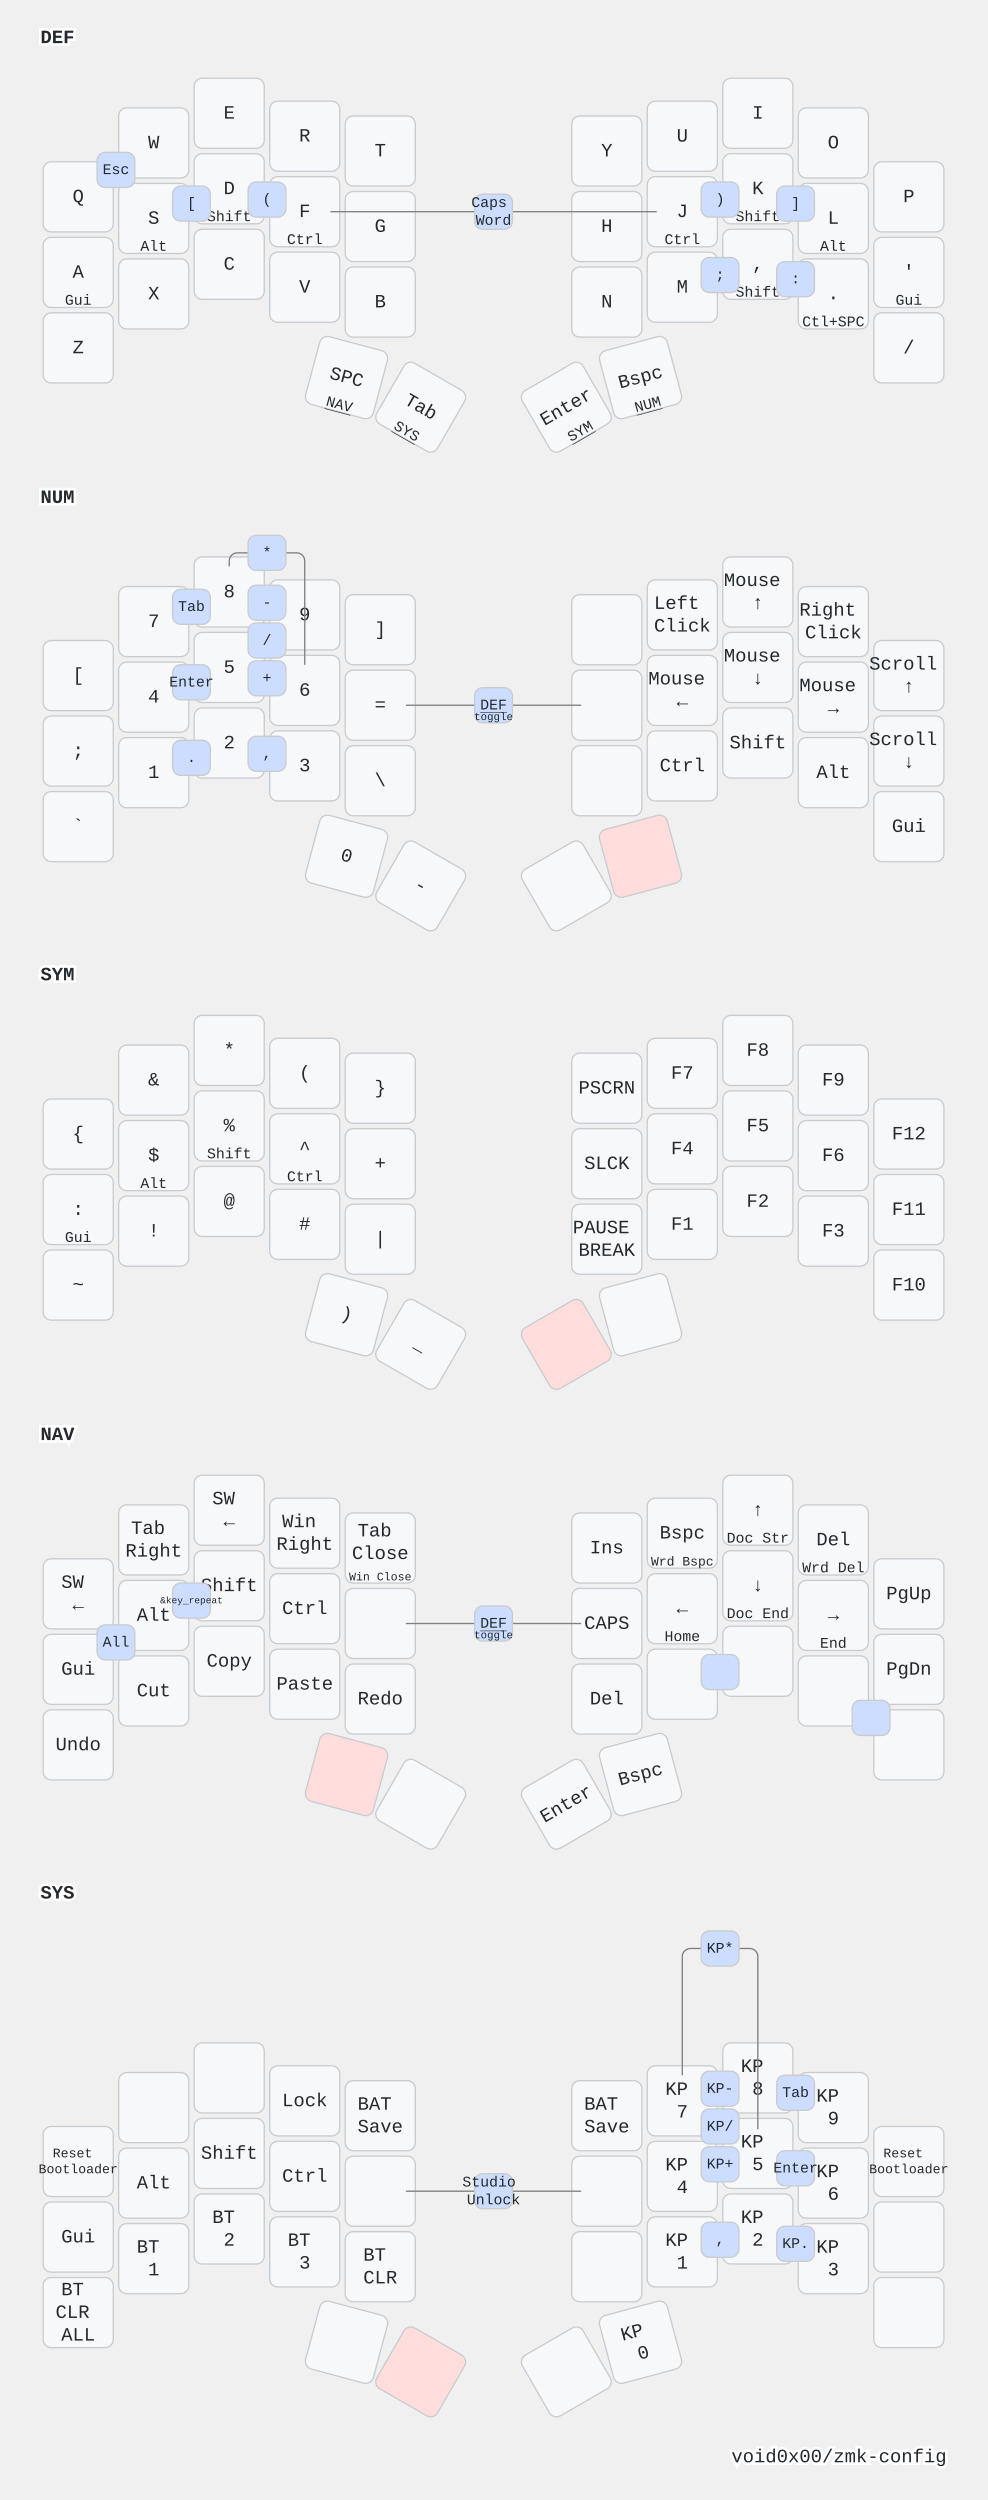
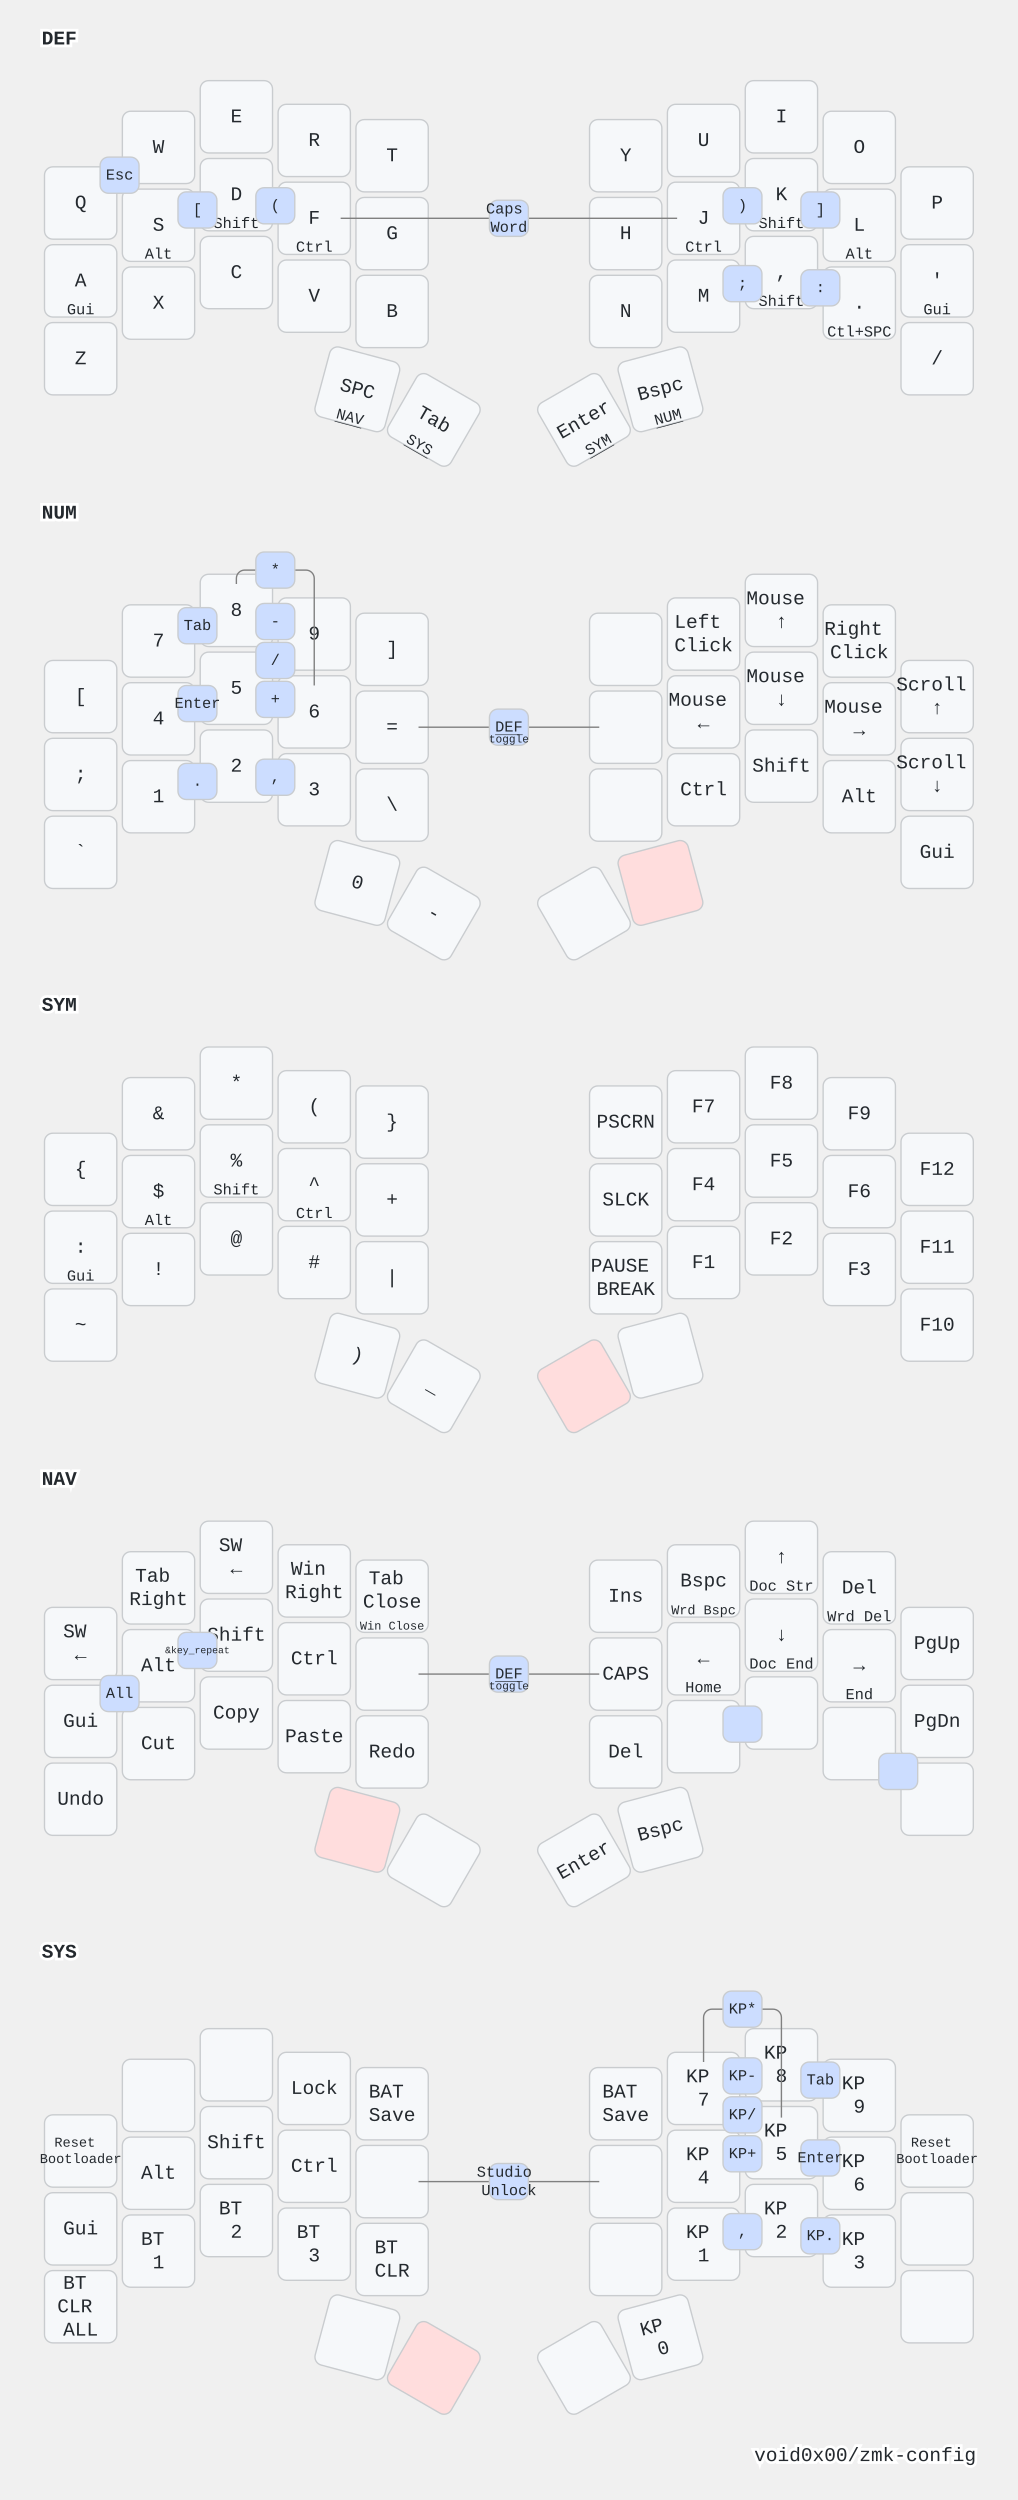
- <svg xmlns="http://www.w3.org/2000/svg" xmlns:xlink="http://www.w3.org/1999/xlink" width="732" height="1854" viewBox="0 0 732 1854" class="keymap">
+ <svg xmlns="http://www.w3.org/2000/svg" xmlns:xlink="http://www.w3.org/1999/xlink" width="732" height="1798" viewBox="0 0 732 1798" class="keymap">
  <defs>/* start glyphs */
<svg id="mdi:play-pause">
      <svg id="mdi-play-pause" viewBox="0 0 24 24">
        <path d="M3,5V19L11,12M13,19H16V5H13M18,5V19H21V5" />
      </svg>
    </svg>
    <svg id="mdi:skip-backward">
      <svg id="mdi-skip-backward" viewBox="0 0 24 24">
        <path d="M20,5V19L13,12M6,5V19H4V5M13,5V19L6,12" />
      </svg>
    </svg>
    <svg id="mdi:skip-forward">
      <svg id="mdi-skip-forward" viewBox="0 0 24 24">
        <path d="M4,5V19L11,12M18,5V19H20V5M11,5V19L18,12" />
      </svg>
    </svg>
    <svg id="mdi:volume-high">
      <svg id="mdi-volume-high" viewBox="0 0 24 24">
        <path d="M14,3.23V5.29C16.89,6.15 19,8.83 19,12C19,15.17 16.89,17.84 14,18.7V20.77C18,19.86 21,16.28 21,12C21,7.72 18,4.14 14,3.23M16.5,12C16.5,10.23 15.5,8.71 14,7.97V16C15.5,15.29 16.5,13.76 16.5,12M3,9V15H7L12,20V4L7,9H3Z" />
      </svg>
    </svg>
    <svg id="mdi:volume-medium">
      <svg id="mdi-volume-medium" viewBox="0 0 24 24">
        <path d="M5,9V15H9L14,20V4L9,9M18.5,12C18.5,10.23 17.5,8.71 16,7.97V16C17.5,15.29 18.5,13.76 18.5,12Z" />
      </svg>
    </svg>
    <svg id="mdi:volume-off">
      <svg id="mdi-volume-off" viewBox="0 0 24 24">
        <path d="M12,4L9.91,6.09L12,8.18M4.27,3L3,4.27L7.73,9H3V15H7L12,20V13.27L16.25,17.53C15.58,18.04 14.83,18.46 14,18.7V20.77C15.38,20.45 16.63,19.82 17.68,18.96L19.73,21L21,19.73L12,10.73M19,12C19,12.94 18.8,13.82 18.46,14.64L19.97,16.15C20.62,14.91 21,13.5 21,12C21,7.72 18,4.14 14,3.23V5.29C16.89,6.15 19,8.83 19,12M16.5,12C16.5,10.23 15.5,8.71 14,7.97V10.18L16.45,12.63C16.5,12.43 16.5,12.21 16.5,12Z" />
      </svg>
    </svg>
  </defs>/* end glyphs */
<style>/* inherit to force styles through use tags */
svg path {
    fill: inherit;
}

/* font and background color specifications */
svg.keymap {
    font-family: SFMono-Regular,Consolas,Liberation Mono,Menlo,monospace;
    font-size: 14px;
    font-kerning: normal;
    text-rendering: optimizeLegibility;
    fill: #24292e;
}

/* default key styling */
rect.key {
    fill: #f6f8fa;
}

rect.key, rect.combo {
    stroke: #c9cccf;
    stroke-width: 1;
}

/* default key side styling, only used is draw_key_sides is set */
rect.side {
    filter: brightness(90%);
}

/* color accent for combo boxes */
rect.combo, rect.combo-separate {
    fill: #cdf;
}

/* color accent for held keys */
rect.held, rect.combo.held {
    fill: #fdd;
}

/* color accent for ghost (optional) keys */
rect.ghost, rect.combo.ghost {
    stroke-dasharray: 4, 4;
    stroke-width: 2;
}

text {
    text-anchor: middle;
    dominant-baseline: middle;
}

/* styling for layer labels */
text.label {
    font-weight: bold;
    text-anchor: start;
    stroke: white;
    stroke-width: 4;
    paint-order: stroke;
}

/* styling for optional footer */
text.footer {
    text-anchor: end;
    dominant-baseline: auto;
    stroke: white;
    stroke-width: 4;
    paint-order: stroke;
}

/* styling for combo tap, and key non-tap label text */
text.combo, text.hold, text.shifted, text.left, text.right, text.tl, text.tr, text.bl, text.br {
    font-size: 11px;
}

text.hold, text.bl, text.br {
    text-anchor: middle;
    dominant-baseline: auto;
}

text.shifted, text.tl, text.tr {
    text-anchor: middle;
    dominant-baseline: hanging;
}

text.left, text.tl, text.bl {
    text-anchor: start;
}

text.right, text.tr, text.br {
    text-anchor: end;
}

text.layer-activator {
    text-decoration: underline;
}

/* styling for hold/shifted label text in combo box */
text.combo.hold, text.combo.shifted, text.combo.left, text.combo.right {
    font-size: 8px;
}

/* lighter symbol for transparent keys */
text.trans {
    fill: #7b7e81;
}

/* styling for combo dendrons */
path.combo {
    stroke-width: 1;
    stroke: gray;
    fill: none;
}

/* Start Tabler Icons Cleanup */
/* cannot use height/width with glyphs */
.icon-tabler &gt; path {
    fill: inherit;
    stroke: inherit;
    stroke-width: 2;
}
/* hide tabler's default box */
.icon-tabler &gt; path[stroke="none"][fill="none"] {
    visibility: hidden;
}
/* End Tabler Icons Cleanup */

@media (prefers-color-scheme: dark) {
svg.keymap { fill: #d1d6db; }
rect.key { fill: #3f4750; }
rect.key, rect.combo { stroke: #60666c; }
rect.combo, rect.combo-separate { fill: #1f3d7a; }
rect.held, rect.combo.held { fill: #854747; }
text.label, text.footer { stroke: black; }
text.trans { fill: #7e8184; }
path.combo { stroke: #7f7f7f; }

}</style>
  <g transform="translate(30, 0)" class="layer-DEF">
    <text x="0" y="28" class="label" id="DEF">DEF</text>
    <g transform="translate(0, 56)">
      <g transform="translate(28, 90)" class="key keypos-0">
        <rect rx="6" ry="6" x="-26" y="-26" width="52" height="52" class="key" />
        <text x="0" y="0" class="key tap">Q</text>
      </g>
      <g transform="translate(84, 50)" class="key keypos-1">
        <rect rx="6" ry="6" x="-26" y="-26" width="52" height="52" class="key" />
        <text x="0" y="0" class="key tap">W</text>
      </g>
      <g transform="translate(140, 28)" class="key keypos-2">
        <rect rx="6" ry="6" x="-26" y="-26" width="52" height="52" class="key" />
        <text x="0" y="0" class="key tap">E</text>
      </g>
      <g transform="translate(196, 45)" class="key keypos-3">
        <rect rx="6" ry="6" x="-26" y="-26" width="52" height="52" class="key" />
        <text x="0" y="0" class="key tap">R</text>
      </g>
      <g transform="translate(252, 56)" class="key keypos-4">
        <rect rx="6" ry="6" x="-26" y="-26" width="52" height="52" class="key" />
        <text x="0" y="0" class="key tap">T</text>
      </g>
      <g transform="translate(420, 56)" class="key keypos-5">
        <rect rx="6" ry="6" x="-26" y="-26" width="52" height="52" class="key" />
        <text x="0" y="0" class="key tap">Y</text>
      </g>
      <g transform="translate(476, 45)" class="key keypos-6">
        <rect rx="6" ry="6" x="-26" y="-26" width="52" height="52" class="key" />
        <text x="0" y="0" class="key tap">U</text>
      </g>
      <g transform="translate(532, 28)" class="key keypos-7">
        <rect rx="6" ry="6" x="-26" y="-26" width="52" height="52" class="key" />
        <text x="0" y="0" class="key tap">I</text>
      </g>
      <g transform="translate(588, 50)" class="key keypos-8">
        <rect rx="6" ry="6" x="-26" y="-26" width="52" height="52" class="key" />
        <text x="0" y="0" class="key tap">O</text>
      </g>
      <g transform="translate(644, 90)" class="key keypos-9">
        <rect rx="6" ry="6" x="-26" y="-26" width="52" height="52" class="key" />
        <text x="0" y="0" class="key tap">P</text>
      </g>
      <g transform="translate(28, 146)" class="key keypos-10">
        <rect rx="6" ry="6" x="-26" y="-26" width="52" height="52" class="key" />
        <text x="0" y="0" class="key tap">A</text>
        <text x="0" y="24" class="key hold">Gui</text>
      </g>
      <g transform="translate(84, 106)" class="key keypos-11">
        <rect rx="6" ry="6" x="-26" y="-26" width="52" height="52" class="key" />
        <text x="0" y="0" class="key tap">S</text>
        <text x="0" y="24" class="key hold">Alt</text>
      </g>
      <g transform="translate(140, 84)" class="key keypos-12">
        <rect rx="6" ry="6" x="-26" y="-26" width="52" height="52" class="key" />
        <text x="0" y="0" class="key tap">D</text>
        <text x="0" y="24" class="key hold">Shift</text>
      </g>
      <g transform="translate(196, 101)" class="key keypos-13">
        <rect rx="6" ry="6" x="-26" y="-26" width="52" height="52" class="key" />
        <text x="0" y="0" class="key tap">F</text>
        <text x="0" y="24" class="key hold">Ctrl</text>
      </g>
      <g transform="translate(252, 112)" class="key keypos-14">
        <rect rx="6" ry="6" x="-26" y="-26" width="52" height="52" class="key" />
        <text x="0" y="0" class="key tap">G</text>
      </g>
      <g transform="translate(420, 112)" class="key keypos-15">
        <rect rx="6" ry="6" x="-26" y="-26" width="52" height="52" class="key" />
        <text x="0" y="0" class="key tap">H</text>
      </g>
      <g transform="translate(476, 101)" class="key keypos-16">
        <rect rx="6" ry="6" x="-26" y="-26" width="52" height="52" class="key" />
        <text x="0" y="0" class="key tap">J</text>
        <text x="0" y="24" class="key hold">Ctrl</text>
      </g>
      <g transform="translate(532, 84)" class="key keypos-17">
        <rect rx="6" ry="6" x="-26" y="-26" width="52" height="52" class="key" />
        <text x="0" y="0" class="key tap">K</text>
        <text x="0" y="24" class="key hold">Shift</text>
      </g>
      <g transform="translate(588, 106)" class="key keypos-18">
        <rect rx="6" ry="6" x="-26" y="-26" width="52" height="52" class="key" />
        <text x="0" y="0" class="key tap">L</text>
        <text x="0" y="24" class="key hold">Alt</text>
      </g>
      <g transform="translate(644, 146)" class="key keypos-19">
        <rect rx="6" ry="6" x="-26" y="-26" width="52" height="52" class="key" />
        <text x="0" y="0" class="key tap">'</text>
        <text x="0" y="24" class="key hold">Gui</text>
      </g>
      <g transform="translate(28, 202)" class="key keypos-20">
        <rect rx="6" ry="6" x="-26" y="-26" width="52" height="52" class="key" />
        <text x="0" y="0" class="key tap">Z</text>
      </g>
      <g transform="translate(84, 162)" class="key keypos-21">
        <rect rx="6" ry="6" x="-26" y="-26" width="52" height="52" class="key" />
        <text x="0" y="0" class="key tap">X</text>
      </g>
      <g transform="translate(140, 140)" class="key keypos-22">
        <rect rx="6" ry="6" x="-26" y="-26" width="52" height="52" class="key" />
        <text x="0" y="0" class="key tap">C</text>
      </g>
      <g transform="translate(196, 157)" class="key keypos-23">
        <rect rx="6" ry="6" x="-26" y="-26" width="52" height="52" class="key" />
        <text x="0" y="0" class="key tap">V</text>
      </g>
      <g transform="translate(252, 168)" class="key keypos-24">
        <rect rx="6" ry="6" x="-26" y="-26" width="52" height="52" class="key" />
        <text x="0" y="0" class="key tap">B</text>
      </g>
      <g transform="translate(420, 168)" class="key keypos-25">
        <rect rx="6" ry="6" x="-26" y="-26" width="52" height="52" class="key" />
        <text x="0" y="0" class="key tap">N</text>
      </g>
      <g transform="translate(476, 157)" class="key keypos-26">
        <rect rx="6" ry="6" x="-26" y="-26" width="52" height="52" class="key" />
        <text x="0" y="0" class="key tap">M</text>
      </g>
      <g transform="translate(532, 140)" class="key keypos-27">
        <rect rx="6" ry="6" x="-26" y="-26" width="52" height="52" class="key" />
        <text x="0" y="0" class="key tap">,</text>
        <text x="0" y="24" class="key hold">Shift</text>
      </g>
      <g transform="translate(588, 162)" class="key keypos-28">
        <rect rx="6" ry="6" x="-26" y="-26" width="52" height="52" class="key" />
        <text x="0" y="0" class="key tap">.</text>
        <text x="0" y="24" class="key hold">Ctl+SPC</text>
      </g>
      <g transform="translate(644, 202)" class="key keypos-29">
        <rect rx="6" ry="6" x="-26" y="-26" width="52" height="52" class="key" />
        <text x="0" y="0" class="key tap">/</text>
      </g>
      <g transform="translate(227, 224) rotate(15.0)" class="key keypos-30">
        <rect rx="6" ry="6" x="-26" y="-26" width="52" height="52" class="key" />
        <text x="0" y="0" class="key tap">SPC</text>
        <a href="#NAV">
          <text x="0" y="24" class="key hold layer-activator">NAV</text>
        </a>
      </g>
      <g transform="translate(282, 246) rotate(30.0)" class="key keypos-31">
        <rect rx="6" ry="6" x="-26" y="-26" width="52" height="52" class="key" />
        <text x="0" y="0" class="key tap">Tab</text>
        <a href="#SYS">
          <text x="0" y="24" class="key hold layer-activator">SYS</text>
        </a>
      </g>
      <g transform="translate(390, 246) rotate(-30.0)" class="key keypos-32">
        <rect rx="6" ry="6" x="-26" y="-26" width="52" height="52" class="key" />
        <text x="0" y="0" class="key tap">Enter</text>
        <a href="#SYM">
          <text x="0" y="24" class="key hold layer-activator">SYM</text>
        </a>
      </g>
      <g transform="translate(445, 224) rotate(-15.0)" class="key keypos-33">
        <rect rx="6" ry="6" x="-26" y="-26" width="52" height="52" class="key" />
        <text x="0" y="0" class="key tap">Bspc</text>
        <a href="#NUM">
          <text x="0" y="24" class="key hold layer-activator">NUM</text>
        </a>
      </g>
      <g class="combo combopos-0">
        <rect rx="6" ry="6" x="42" y="57" width="28" height="26" class="combo" />
        <text x="56" y="70" class="combo tap">Esc</text>
      </g>
      <g class="combo combopos-1">
        <rect rx="6" ry="6" x="154" y="79" width="28" height="26" class="combo" />
        <text x="168" y="92" class="combo tap">(</text>
      </g>
      <g class="combo combopos-2">
        <rect rx="6" ry="6" x="490" y="79" width="28" height="26" class="combo" />
        <text x="504" y="92" class="combo tap">)</text>
      </g>
      <g class="combo combopos-3">
        <rect rx="6" ry="6" x="98" y="82" width="28" height="26" class="combo" />
        <text x="112" y="95" class="combo tap">[</text>
      </g>
      <g class="combo combopos-4">
        <rect rx="6" ry="6" x="546" y="82" width="28" height="26" class="combo" />
        <text x="560" y="95" class="combo tap">]</text>
      </g>
      <g class="combo combopos-5">
        <rect rx="6" ry="6" x="490" y="135" width="28" height="26" class="combo" />
        <text x="504" y="148" class="combo tap">;</text>
      </g>
      <g class="combo combopos-6">
        <rect rx="6" ry="6" x="546" y="138" width="28" height="26" class="combo" />
        <text x="560" y="151" class="combo tap">:</text>
      </g>
      <g class="combo combopos-7">
        <path d="M336,101 l-121,0" class="combo" />
        <path d="M336,101 l121,0" class="combo" />
        <rect rx="6" ry="6" x="322" y="88" width="28" height="26" class="combo" />
        <text x="336" y="101" class="combo tap">
          <tspan x="336" dy="-0.6em">Caps</tspan>
          <tspan x="336" dy="1.2em">Word</tspan>
        </text>
      </g>
    </g>
  </g>
  <g transform="translate(30, 341)" class="layer-NUM">
    <text x="0" y="28" class="label" id="NUM">NUM</text>
    <g transform="translate(0, 70)">
      <g transform="translate(28, 90)" class="key keypos-0">
        <rect rx="6" ry="6" x="-26" y="-26" width="52" height="52" class="key" />
        <text x="0" y="0" class="key tap">[</text>
      </g>
      <g transform="translate(84, 50)" class="key keypos-1">
        <rect rx="6" ry="6" x="-26" y="-26" width="52" height="52" class="key" />
        <text x="0" y="0" class="key tap">7</text>
      </g>
      <g transform="translate(140, 28)" class="key keypos-2">
        <rect rx="6" ry="6" x="-26" y="-26" width="52" height="52" class="key" />
        <text x="0" y="0" class="key tap">8</text>
      </g>
      <g transform="translate(196, 45)" class="key keypos-3">
        <rect rx="6" ry="6" x="-26" y="-26" width="52" height="52" class="key" />
        <text x="0" y="0" class="key tap">9</text>
      </g>
      <g transform="translate(252, 56)" class="key keypos-4">
        <rect rx="6" ry="6" x="-26" y="-26" width="52" height="52" class="key" />
        <text x="0" y="0" class="key tap">]</text>
      </g>
      <g transform="translate(420, 56)" class="key keypos-5">
        <rect rx="6" ry="6" x="-26" y="-26" width="52" height="52" class="key" />
      </g>
      <g transform="translate(476, 45)" class="key keypos-6">
        <rect rx="6" ry="6" x="-26" y="-26" width="52" height="52" class="key" />
        <text x="0" y="0" class="key tap">
          <tspan x="0" dy="-0.6em">Left</tspan>
          <tspan x="0" dy="1.2em">Click</tspan>
        </text>
      </g>
      <g transform="translate(532, 28)" class="key keypos-7">
        <rect rx="6" ry="6" x="-26" y="-26" width="52" height="52" class="key" />
        <text x="0" y="0" class="key tap">
          <tspan x="0" dy="-0.6em">Mouse</tspan>
          <tspan x="0" dy="1.2em">↑</tspan>
        </text>
      </g>
      <g transform="translate(588, 50)" class="key keypos-8">
        <rect rx="6" ry="6" x="-26" y="-26" width="52" height="52" class="key" />
        <text x="0" y="0" class="key tap">
          <tspan x="0" dy="-0.6em">Right</tspan>
          <tspan x="0" dy="1.2em">Click</tspan>
        </text>
      </g>
      <g transform="translate(644, 90)" class="key keypos-9">
        <rect rx="6" ry="6" x="-26" y="-26" width="52" height="52" class="key" />
        <text x="0" y="0" class="key tap">
          <tspan x="0" dy="-0.6em">Scroll</tspan>
          <tspan x="0" dy="1.2em">↑</tspan>
        </text>
      </g>
      <g transform="translate(28, 146)" class="key keypos-10">
        <rect rx="6" ry="6" x="-26" y="-26" width="52" height="52" class="key" />
        <text x="0" y="0" class="key tap">;</text>
      </g>
      <g transform="translate(84, 106)" class="key keypos-11">
        <rect rx="6" ry="6" x="-26" y="-26" width="52" height="52" class="key" />
        <text x="0" y="0" class="key tap">4</text>
      </g>
      <g transform="translate(140, 84)" class="key keypos-12">
        <rect rx="6" ry="6" x="-26" y="-26" width="52" height="52" class="key" />
        <text x="0" y="0" class="key tap">5</text>
      </g>
      <g transform="translate(196, 101)" class="key keypos-13">
        <rect rx="6" ry="6" x="-26" y="-26" width="52" height="52" class="key" />
        <text x="0" y="0" class="key tap">6</text>
      </g>
      <g transform="translate(252, 112)" class="key keypos-14">
        <rect rx="6" ry="6" x="-26" y="-26" width="52" height="52" class="key" />
        <text x="0" y="0" class="key tap">=</text>
      </g>
      <g transform="translate(420, 112)" class="key keypos-15">
        <rect rx="6" ry="6" x="-26" y="-26" width="52" height="52" class="key" />
      </g>
      <g transform="translate(476, 101)" class="key keypos-16">
        <rect rx="6" ry="6" x="-26" y="-26" width="52" height="52" class="key" />
        <text x="0" y="0" class="key tap">
          <tspan x="0" dy="-0.6em">Mouse</tspan>
          <tspan x="0" dy="1.2em">←</tspan>
        </text>
      </g>
      <g transform="translate(532, 84)" class="key keypos-17">
        <rect rx="6" ry="6" x="-26" y="-26" width="52" height="52" class="key" />
        <text x="0" y="0" class="key tap">
          <tspan x="0" dy="-0.6em">Mouse</tspan>
          <tspan x="0" dy="1.2em">↓</tspan>
        </text>
      </g>
      <g transform="translate(588, 106)" class="key keypos-18">
        <rect rx="6" ry="6" x="-26" y="-26" width="52" height="52" class="key" />
        <text x="0" y="0" class="key tap">
          <tspan x="0" dy="-0.6em">Mouse</tspan>
          <tspan x="0" dy="1.2em">→</tspan>
        </text>
      </g>
      <g transform="translate(644, 146)" class="key keypos-19">
        <rect rx="6" ry="6" x="-26" y="-26" width="52" height="52" class="key" />
        <text x="0" y="0" class="key tap">
          <tspan x="0" dy="-0.6em">Scroll</tspan>
          <tspan x="0" dy="1.2em">↓</tspan>
        </text>
      </g>
      <g transform="translate(28, 202)" class="key keypos-20">
        <rect rx="6" ry="6" x="-26" y="-26" width="52" height="52" class="key" />
        <text x="0" y="0" class="key tap">`</text>
      </g>
      <g transform="translate(84, 162)" class="key keypos-21">
        <rect rx="6" ry="6" x="-26" y="-26" width="52" height="52" class="key" />
        <text x="0" y="0" class="key tap">1</text>
      </g>
      <g transform="translate(140, 140)" class="key keypos-22">
        <rect rx="6" ry="6" x="-26" y="-26" width="52" height="52" class="key" />
        <text x="0" y="0" class="key tap">2</text>
      </g>
      <g transform="translate(196, 157)" class="key keypos-23">
        <rect rx="6" ry="6" x="-26" y="-26" width="52" height="52" class="key" />
        <text x="0" y="0" class="key tap">3</text>
      </g>
      <g transform="translate(252, 168)" class="key keypos-24">
        <rect rx="6" ry="6" x="-26" y="-26" width="52" height="52" class="key" />
        <text x="0" y="0" class="key tap">\</text>
      </g>
      <g transform="translate(420, 168)" class="key keypos-25">
        <rect rx="6" ry="6" x="-26" y="-26" width="52" height="52" class="key" />
      </g>
      <g transform="translate(476, 157)" class="key keypos-26">
        <rect rx="6" ry="6" x="-26" y="-26" width="52" height="52" class="key" />
        <text x="0" y="0" class="key tap">Ctrl</text>
      </g>
      <g transform="translate(532, 140)" class="key keypos-27">
        <rect rx="6" ry="6" x="-26" y="-26" width="52" height="52" class="key" />
        <text x="0" y="0" class="key tap">Shift</text>
      </g>
      <g transform="translate(588, 162)" class="key keypos-28">
        <rect rx="6" ry="6" x="-26" y="-26" width="52" height="52" class="key" />
        <text x="0" y="0" class="key tap">Alt</text>
      </g>
      <g transform="translate(644, 202)" class="key keypos-29">
        <rect rx="6" ry="6" x="-26" y="-26" width="52" height="52" class="key" />
        <text x="0" y="0" class="key tap">Gui</text>
      </g>
      <g transform="translate(227, 224) rotate(15.0)" class="key keypos-30">
        <rect rx="6" ry="6" x="-26" y="-26" width="52" height="52" class="key" />
        <text x="0" y="0" class="key tap">0</text>
      </g>
      <g transform="translate(282, 246) rotate(30.0)" class="key keypos-31">
        <rect rx="6" ry="6" x="-26" y="-26" width="52" height="52" class="key" />
        <text x="0" y="0" class="key tap">-</text>
      </g>
      <g transform="translate(390, 246) rotate(-30.0)" class="key trans keypos-32">
        <rect rx="6" ry="6" x="-26" y="-26" width="52" height="52" class="key trans" />
      </g>
      <g transform="translate(445, 224) rotate(-15.0)" class="key held keypos-33">
        <rect rx="6" ry="6" x="-26" y="-26" width="52" height="52" class="key held" />
      </g>
      <g class="combo combopos-0">
        <path d="M336,112 l-65,0" class="combo" />
        <path d="M336,112 l65,0" class="combo" />
        <rect rx="6" ry="6" x="322" y="99" width="28" height="26" class="combo" />
        <a href="#DEF">
          <text x="336" y="112" class="combo tap layer-activator">DEF</text>
        </a>
        <text x="336" y="123" class="combo hold">toggle</text>
      </g>
      <g class="combo combopos-1">
        <rect rx="6" ry="6" x="154" y="79" width="28" height="26" class="combo" />
        <text x="168" y="92" class="combo tap">+</text>
      </g>
      <g class="combo combopos-2">
        <rect rx="6" ry="6" x="154" y="23" width="28" height="26" class="combo" />
        <text x="168" y="36" class="combo tap">-</text>
      </g>
      <g class="combo combopos-3">
        <path d="M168,-1 h-22 a6.0,6.0 0 0 0 -6.0,6.0 v4" class="combo" />
        <path d="M168,-1 h22 a6.0,6.0 0 0 1 6.0,6.0 v77" class="combo" />
        <rect rx="6" ry="6" x="154" y="-14" width="28" height="26" class="combo" />
        <text x="168" y="-1" class="combo tap">*</text>
      </g>
      <g class="combo combopos-4">
        <rect rx="6" ry="6" x="154" y="51" width="28" height="26" class="combo" />
        <text x="168" y="64" class="combo tap">/</text>
      </g>
      <g class="combo combopos-5">
        <rect rx="6" ry="6" x="154" y="135" width="28" height="26" class="combo" />
        <text x="168" y="148" class="combo tap">,</text>
      </g>
      <g class="combo combopos-6">
        <rect rx="6" ry="6" x="98" y="138" width="28" height="26" class="combo" />
        <text x="112" y="151" class="combo tap">.</text>
      </g>
      <g class="combo combopos-7">
        <rect rx="6" ry="6" x="98" y="82" width="28" height="26" class="combo" />
        <text x="112" y="95" class="combo tap">Enter</text>
      </g>
      <g class="combo combopos-8">
        <rect rx="6" ry="6" x="98" y="26" width="28" height="26" class="combo" />
        <text x="112" y="39" class="combo tap">Tab</text>
      </g>
    </g>
  </g>
  <g transform="translate(30, 695)" class="layer-SYM">
    <text x="0" y="28" class="label" id="SYM">SYM</text>
    <g transform="translate(0, 56)">
      <g transform="translate(28, 90)" class="key keypos-0">
        <rect rx="6" ry="6" x="-26" y="-26" width="52" height="52" class="key" />
        <text x="0" y="0" class="key tap">{</text>
      </g>
      <g transform="translate(84, 50)" class="key keypos-1">
        <rect rx="6" ry="6" x="-26" y="-26" width="52" height="52" class="key" />
        <text x="0" y="0" class="key tap">&amp;</text>
      </g>
      <g transform="translate(140, 28)" class="key keypos-2">
        <rect rx="6" ry="6" x="-26" y="-26" width="52" height="52" class="key" />
        <text x="0" y="0" class="key tap">*</text>
      </g>
      <g transform="translate(196, 45)" class="key keypos-3">
        <rect rx="6" ry="6" x="-26" y="-26" width="52" height="52" class="key" />
        <text x="0" y="0" class="key tap">(</text>
      </g>
      <g transform="translate(252, 56)" class="key keypos-4">
        <rect rx="6" ry="6" x="-26" y="-26" width="52" height="52" class="key" />
        <text x="0" y="0" class="key tap">}</text>
      </g>
      <g transform="translate(420, 56)" class="key keypos-5">
        <rect rx="6" ry="6" x="-26" y="-26" width="52" height="52" class="key" />
        <text x="0" y="0" class="key tap">PSCRN</text>
      </g>
      <g transform="translate(476, 45)" class="key keypos-6">
        <rect rx="6" ry="6" x="-26" y="-26" width="52" height="52" class="key" />
        <text x="0" y="0" class="key tap">F7</text>
      </g>
      <g transform="translate(532, 28)" class="key keypos-7">
        <rect rx="6" ry="6" x="-26" y="-26" width="52" height="52" class="key" />
        <text x="0" y="0" class="key tap">F8</text>
      </g>
      <g transform="translate(588, 50)" class="key keypos-8">
        <rect rx="6" ry="6" x="-26" y="-26" width="52" height="52" class="key" />
        <text x="0" y="0" class="key tap">F9</text>
      </g>
      <g transform="translate(644, 90)" class="key keypos-9">
        <rect rx="6" ry="6" x="-26" y="-26" width="52" height="52" class="key" />
        <text x="0" y="0" class="key tap">F12</text>
      </g>
      <g transform="translate(28, 146)" class="key keypos-10">
        <rect rx="6" ry="6" x="-26" y="-26" width="52" height="52" class="key" />
        <text x="0" y="0" class="key tap">:</text>
        <text x="0" y="24" class="key hold">Gui</text>
      </g>
      <g transform="translate(84, 106)" class="key keypos-11">
        <rect rx="6" ry="6" x="-26" y="-26" width="52" height="52" class="key" />
        <text x="0" y="0" class="key tap">$</text>
        <text x="0" y="24" class="key hold">Alt</text>
      </g>
      <g transform="translate(140, 84)" class="key keypos-12">
        <rect rx="6" ry="6" x="-26" y="-26" width="52" height="52" class="key" />
        <text x="0" y="0" class="key tap">%</text>
        <text x="0" y="24" class="key hold">Shift</text>
      </g>
      <g transform="translate(196, 101)" class="key keypos-13">
        <rect rx="6" ry="6" x="-26" y="-26" width="52" height="52" class="key" />
        <text x="0" y="0" class="key tap">^</text>
        <text x="0" y="24" class="key hold">Ctrl</text>
      </g>
      <g transform="translate(252, 112)" class="key keypos-14">
        <rect rx="6" ry="6" x="-26" y="-26" width="52" height="52" class="key" />
        <text x="0" y="0" class="key tap">+</text>
      </g>
      <g transform="translate(420, 112)" class="key keypos-15">
        <rect rx="6" ry="6" x="-26" y="-26" width="52" height="52" class="key" />
        <text x="0" y="0" class="key tap">SLCK</text>
      </g>
      <g transform="translate(476, 101)" class="key keypos-16">
        <rect rx="6" ry="6" x="-26" y="-26" width="52" height="52" class="key" />
        <text x="0" y="0" class="key tap">F4</text>
      </g>
      <g transform="translate(532, 84)" class="key keypos-17">
        <rect rx="6" ry="6" x="-26" y="-26" width="52" height="52" class="key" />
        <text x="0" y="0" class="key tap">F5</text>
      </g>
      <g transform="translate(588, 106)" class="key keypos-18">
        <rect rx="6" ry="6" x="-26" y="-26" width="52" height="52" class="key" />
        <text x="0" y="0" class="key tap">F6</text>
      </g>
      <g transform="translate(644, 146)" class="key keypos-19">
        <rect rx="6" ry="6" x="-26" y="-26" width="52" height="52" class="key" />
        <text x="0" y="0" class="key tap">F11</text>
      </g>
      <g transform="translate(28, 202)" class="key keypos-20">
        <rect rx="6" ry="6" x="-26" y="-26" width="52" height="52" class="key" />
        <text x="0" y="0" class="key tap">~</text>
      </g>
      <g transform="translate(84, 162)" class="key keypos-21">
        <rect rx="6" ry="6" x="-26" y="-26" width="52" height="52" class="key" />
        <text x="0" y="0" class="key tap">!</text>
      </g>
      <g transform="translate(140, 140)" class="key keypos-22">
        <rect rx="6" ry="6" x="-26" y="-26" width="52" height="52" class="key" />
        <text x="0" y="0" class="key tap">@</text>
      </g>
      <g transform="translate(196, 157)" class="key keypos-23">
        <rect rx="6" ry="6" x="-26" y="-26" width="52" height="52" class="key" />
        <text x="0" y="0" class="key tap">#</text>
      </g>
      <g transform="translate(252, 168)" class="key keypos-24">
        <rect rx="6" ry="6" x="-26" y="-26" width="52" height="52" class="key" />
        <text x="0" y="0" class="key tap">|</text>
      </g>
      <g transform="translate(420, 168)" class="key keypos-25">
        <rect rx="6" ry="6" x="-26" y="-26" width="52" height="52" class="key" />
        <text x="0" y="0" class="key tap">
          <tspan x="0" dy="-0.6em">PAUSE</tspan>
          <tspan x="0" dy="1.2em">BREAK</tspan>
        </text>
      </g>
      <g transform="translate(476, 157)" class="key keypos-26">
        <rect rx="6" ry="6" x="-26" y="-26" width="52" height="52" class="key" />
        <text x="0" y="0" class="key tap">F1</text>
      </g>
      <g transform="translate(532, 140)" class="key keypos-27">
        <rect rx="6" ry="6" x="-26" y="-26" width="52" height="52" class="key" />
        <text x="0" y="0" class="key tap">F2</text>
      </g>
      <g transform="translate(588, 162)" class="key keypos-28">
        <rect rx="6" ry="6" x="-26" y="-26" width="52" height="52" class="key" />
        <text x="0" y="0" class="key tap">F3</text>
      </g>
      <g transform="translate(644, 202)" class="key keypos-29">
        <rect rx="6" ry="6" x="-26" y="-26" width="52" height="52" class="key" />
        <text x="0" y="0" class="key tap">F10</text>
      </g>
      <g transform="translate(227, 224) rotate(15.0)" class="key keypos-30">
        <rect rx="6" ry="6" x="-26" y="-26" width="52" height="52" class="key" />
        <text x="0" y="0" class="key tap">)</text>
      </g>
      <g transform="translate(282, 246) rotate(30.0)" class="key keypos-31">
        <rect rx="6" ry="6" x="-26" y="-26" width="52" height="52" class="key" />
        <text x="0" y="0" class="key tap">_</text>
      </g>
      <g transform="translate(390, 246) rotate(-30.0)" class="key held keypos-32">
        <rect rx="6" ry="6" x="-26" y="-26" width="52" height="52" class="key held" />
      </g>
      <g transform="translate(445, 224) rotate(-15.0)" class="key trans keypos-33">
        <rect rx="6" ry="6" x="-26" y="-26" width="52" height="52" class="key trans" />
      </g>
    </g>
  </g>
  <g transform="translate(30, 1036)" class="layer-NAV">
    <text x="0" y="28" class="label" id="NAV">NAV</text>
    <g transform="translate(0, 56)">
      <g transform="translate(28, 90)" class="key keypos-0">
        <rect rx="6" ry="6" x="-26" y="-26" width="52" height="52" class="key" />
        <text x="0" y="0" class="key tap">
          <tspan x="0" dy="-0.6em">SW</tspan>
          <tspan x="0" dy="1.2em">←</tspan>
        </text>
      </g>
      <g transform="translate(84, 50)" class="key keypos-1">
        <rect rx="6" ry="6" x="-26" y="-26" width="52" height="52" class="key" />
        <text x="0" y="0" class="key tap">
          <tspan x="0" dy="-0.6em">Tab</tspan>
          <tspan x="0" dy="1.2em">Right</tspan>
        </text>
      </g>
      <g transform="translate(140, 28)" class="key keypos-2">
        <rect rx="6" ry="6" x="-26" y="-26" width="52" height="52" class="key" />
        <text x="0" y="0" class="key tap">
          <tspan x="0" dy="-0.6em">SW</tspan>
          <tspan x="0" dy="1.2em">←</tspan>
        </text>
      </g>
      <g transform="translate(196, 45)" class="key keypos-3">
        <rect rx="6" ry="6" x="-26" y="-26" width="52" height="52" class="key" />
        <text x="0" y="0" class="key tap">
          <tspan x="0" dy="-0.6em">Win</tspan>
          <tspan x="0" dy="1.2em">Right</tspan>
        </text>
      </g>
      <g transform="translate(252, 56)" class="key keypos-4">
        <rect rx="6" ry="6" x="-26" y="-26" width="52" height="52" class="key" />
        <text x="0" y="0" class="key tap">
          <tspan x="0" dy="-0.9em">Tab</tspan>
          <tspan x="0" dy="1.2em">Close</tspan>
        </text>
        <text x="0" y="24" class="key hold">
          <tspan style="font-size: 78%">Win Close</tspan>
        </text>
      </g>
      <g transform="translate(420, 56)" class="key keypos-5">
        <rect rx="6" ry="6" x="-26" y="-26" width="52" height="52" class="key" />
        <text x="0" y="0" class="key tap">Ins</text>
      </g>
      <g transform="translate(476, 45)" class="key keypos-6">
        <rect rx="6" ry="6" x="-26" y="-26" width="52" height="52" class="key" />
        <text x="0" y="0" class="key tap">Bspc</text>
        <text x="0" y="24" class="key hold">
          <tspan style="font-size: 88%">Wrd Bspc</tspan>
        </text>
      </g>
      <g transform="translate(532, 28)" class="key keypos-7">
        <rect rx="6" ry="6" x="-26" y="-26" width="52" height="52" class="key" />
        <text x="0" y="0" class="key tap">↑</text>
        <text x="0" y="24" class="key hold">Doc Str</text>
      </g>
      <g transform="translate(588, 50)" class="key keypos-8">
        <rect rx="6" ry="6" x="-26" y="-26" width="52" height="52" class="key" />
        <text x="0" y="0" class="key tap">Del</text>
        <text x="0" y="24" class="key hold">Wrd Del</text>
      </g>
      <g transform="translate(644, 90)" class="key keypos-9">
        <rect rx="6" ry="6" x="-26" y="-26" width="52" height="52" class="key" />
        <text x="0" y="0" class="key tap">PgUp</text>
      </g>
      <g transform="translate(28, 146)" class="key keypos-10">
        <rect rx="6" ry="6" x="-26" y="-26" width="52" height="52" class="key" />
        <text x="0" y="0" class="key tap">Gui</text>
      </g>
      <g transform="translate(84, 106)" class="key keypos-11">
        <rect rx="6" ry="6" x="-26" y="-26" width="52" height="52" class="key" />
        <text x="0" y="0" class="key tap">Alt</text>
      </g>
      <g transform="translate(140, 84)" class="key keypos-12">
        <rect rx="6" ry="6" x="-26" y="-26" width="52" height="52" class="key" />
        <text x="0" y="0" class="key tap">Shift</text>
      </g>
      <g transform="translate(196, 101)" class="key keypos-13">
        <rect rx="6" ry="6" x="-26" y="-26" width="52" height="52" class="key" />
        <text x="0" y="0" class="key tap">Ctrl</text>
      </g>
      <g transform="translate(252, 112)" class="key keypos-14">
        <rect rx="6" ry="6" x="-26" y="-26" width="52" height="52" class="key" />
      </g>
      <g transform="translate(420, 112)" class="key keypos-15">
        <rect rx="6" ry="6" x="-26" y="-26" width="52" height="52" class="key" />
        <text x="0" y="0" class="key tap">CAPS</text>
      </g>
      <g transform="translate(476, 101)" class="key keypos-16">
        <rect rx="6" ry="6" x="-26" y="-26" width="52" height="52" class="key" />
        <text x="0" y="0" class="key tap">←</text>
        <text x="0" y="24" class="key hold">Home</text>
      </g>
      <g transform="translate(532, 84)" class="key keypos-17">
        <rect rx="6" ry="6" x="-26" y="-26" width="52" height="52" class="key" />
        <text x="0" y="0" class="key tap">↓</text>
        <text x="0" y="24" class="key hold">Doc End</text>
      </g>
      <g transform="translate(588, 106)" class="key keypos-18">
        <rect rx="6" ry="6" x="-26" y="-26" width="52" height="52" class="key" />
        <text x="0" y="0" class="key tap">→</text>
        <text x="0" y="24" class="key hold">End</text>
      </g>
      <g transform="translate(644, 146)" class="key keypos-19">
        <rect rx="6" ry="6" x="-26" y="-26" width="52" height="52" class="key" />
        <text x="0" y="0" class="key tap">PgDn</text>
      </g>
      <g transform="translate(28, 202)" class="key keypos-20">
        <rect rx="6" ry="6" x="-26" y="-26" width="52" height="52" class="key" />
        <text x="0" y="0" class="key tap">Undo</text>
      </g>
      <g transform="translate(84, 162)" class="key keypos-21">
        <rect rx="6" ry="6" x="-26" y="-26" width="52" height="52" class="key" />
        <text x="0" y="0" class="key tap">Cut</text>
      </g>
      <g transform="translate(140, 140)" class="key keypos-22">
        <rect rx="6" ry="6" x="-26" y="-26" width="52" height="52" class="key" />
        <text x="0" y="0" class="key tap">Copy</text>
      </g>
      <g transform="translate(196, 157)" class="key keypos-23">
        <rect rx="6" ry="6" x="-26" y="-26" width="52" height="52" class="key" />
        <text x="0" y="0" class="key tap">Paste</text>
      </g>
      <g transform="translate(252, 168)" class="key keypos-24">
        <rect rx="6" ry="6" x="-26" y="-26" width="52" height="52" class="key" />
        <text x="0" y="0" class="key tap">Redo</text>
      </g>
      <g transform="translate(420, 168)" class="key keypos-25">
        <rect rx="6" ry="6" x="-26" y="-26" width="52" height="52" class="key" />
        <text x="0" y="0" class="key tap">Del</text>
      </g>
      <g transform="translate(476, 157)" class="key keypos-26">
        <rect rx="6" ry="6" x="-26" y="-26" width="52" height="52" class="key" />
        <use href="#mdi:skip-backward" xlink:href="#mdi:skip-backward" x="-7" y="-7" height="14" width="14.0" class="key tap glyph mdi:skip-backward" />
      </g>
      <g transform="translate(532, 140)" class="key keypos-27">
        <rect rx="6" ry="6" x="-26" y="-26" width="52" height="52" class="key" />
        <use href="#mdi:skip-forward" xlink:href="#mdi:skip-forward" x="-7" y="-7" height="14" width="14.0" class="key tap glyph mdi:skip-forward" />
      </g>
      <g transform="translate(588, 162)" class="key keypos-28">
        <rect rx="6" ry="6" x="-26" y="-26" width="52" height="52" class="key" />
        <use href="#mdi:volume-medium" xlink:href="#mdi:volume-medium" x="-7" y="-7" height="14" width="14.0" class="key tap glyph mdi:volume-medium" />
      </g>
      <g transform="translate(644, 202)" class="key keypos-29">
        <rect rx="6" ry="6" x="-26" y="-26" width="52" height="52" class="key" />
        <use href="#mdi:volume-high" xlink:href="#mdi:volume-high" x="-7" y="-7" height="14" width="14.0" class="key tap glyph mdi:volume-high" />
      </g>
      <g transform="translate(227, 224) rotate(15.0)" class="key held keypos-30">
        <rect rx="6" ry="6" x="-26" y="-26" width="52" height="52" class="key held" />
      </g>
      <g transform="translate(282, 246) rotate(30.0)" class="key trans keypos-31">
        <rect rx="6" ry="6" x="-26" y="-26" width="52" height="52" class="key trans" />
      </g>
      <g transform="translate(390, 246) rotate(-30.0)" class="key keypos-32">
        <rect rx="6" ry="6" x="-26" y="-26" width="52" height="52" class="key" />
        <text x="0" y="0" class="key tap">Enter</text>
      </g>
      <g transform="translate(445, 224) rotate(-15.0)" class="key keypos-33">
        <rect rx="6" ry="6" x="-26" y="-26" width="52" height="52" class="key" />
        <text x="0" y="0" class="key tap">Bspc</text>
      </g>
      <g class="combo combopos-0">
        <rect rx="6" ry="6" x="42" y="113" width="28" height="26" class="combo" />
        <text x="56" y="126" class="combo tap">All</text>
      </g>
      <g class="combo combopos-1">
        <rect rx="6" ry="6" x="98" y="82" width="28" height="26" class="combo" />
        <text x="112" y="95" class="combo tap">
          <tspan style="font-size: 64%">&amp;key_repeat</tspan>
        </text>
      </g>
      <g class="combo combopos-2">
        <rect rx="6" ry="6" x="602" y="169" width="28" height="26" class="combo" />
        <use href="#mdi:volume-off" xlink:href="#mdi:volume-off" x="609" y="175" height="14" width="14.0" class="combo tap glyph mdi:volume-off" />
      </g>
      <g class="combo combopos-3">
        <rect rx="6" ry="6" x="490" y="135" width="28" height="26" class="combo" />
        <use href="#mdi:play-pause" xlink:href="#mdi:play-pause" x="497" y="141" height="14" width="14.0" class="combo tap glyph mdi:play-pause" />
      </g>
      <g class="combo combopos-4">
        <path d="M336,112 l-65,0" class="combo" />
        <path d="M336,112 l65,0" class="combo" />
        <rect rx="6" ry="6" x="322" y="99" width="28" height="26" class="combo" />
        <a href="#DEF">
          <text x="336" y="112" class="combo tap layer-activator">DEF</text>
        </a>
        <text x="336" y="123" class="combo hold">toggle</text>
      </g>
    </g>
  </g>
  <g transform="translate(30, 1376)" class="layer-SYS">
    <text x="0" y="28" class="label" id="SYS">SYS</text>
-     <g transform="translate(0, 137)">
+     <g transform="translate(0, 81)">
      <g transform="translate(28, 90)" class="key keypos-0">
        <rect rx="6" ry="6" x="-26" y="-26" width="52" height="52" class="key" />
        <text x="0" y="0" class="key tap">
          <tspan x="0" dy="-0.6em" style="font-size: 70%">Reset</tspan>
          <tspan x="0" dy="1.2em" style="font-size: 70%">Bootloader</tspan>
        </text>
      </g>
      <g transform="translate(84, 50)" class="key keypos-1">
        <rect rx="6" ry="6" x="-26" y="-26" width="52" height="52" class="key" />
      </g>
      <g transform="translate(140, 28)" class="key keypos-2">
        <rect rx="6" ry="6" x="-26" y="-26" width="52" height="52" class="key" />
      </g>
      <g transform="translate(196, 45)" class="key keypos-3">
        <rect rx="6" ry="6" x="-26" y="-26" width="52" height="52" class="key" />
        <text x="0" y="0" class="key tap">Lock</text>
      </g>
      <g transform="translate(252, 56)" class="key keypos-4">
        <rect rx="6" ry="6" x="-26" y="-26" width="52" height="52" class="key" />
        <text x="0" y="0" class="key tap">
          <tspan x="0" dy="-0.6em">BAT</tspan>
          <tspan x="0" dy="1.2em">Save</tspan>
        </text>
      </g>
      <g transform="translate(420, 56)" class="key keypos-5">
        <rect rx="6" ry="6" x="-26" y="-26" width="52" height="52" class="key" />
        <text x="0" y="0" class="key tap">
          <tspan x="0" dy="-0.6em">BAT</tspan>
          <tspan x="0" dy="1.2em">Save</tspan>
        </text>
      </g>
      <g transform="translate(476, 45)" class="key keypos-6">
        <rect rx="6" ry="6" x="-26" y="-26" width="52" height="52" class="key" />
        <text x="0" y="0" class="key tap">
          <tspan x="0" dy="-0.6em">KP</tspan>
          <tspan x="0" dy="1.2em">7</tspan>
        </text>
      </g>
      <g transform="translate(532, 28)" class="key keypos-7">
        <rect rx="6" ry="6" x="-26" y="-26" width="52" height="52" class="key" />
        <text x="0" y="0" class="key tap">
          <tspan x="0" dy="-0.6em">KP</tspan>
          <tspan x="0" dy="1.2em">8</tspan>
        </text>
      </g>
      <g transform="translate(588, 50)" class="key keypos-8">
        <rect rx="6" ry="6" x="-26" y="-26" width="52" height="52" class="key" />
        <text x="0" y="0" class="key tap">
          <tspan x="0" dy="-0.6em">KP</tspan>
          <tspan x="0" dy="1.2em">9</tspan>
        </text>
      </g>
      <g transform="translate(644, 90)" class="key keypos-9">
        <rect rx="6" ry="6" x="-26" y="-26" width="52" height="52" class="key" />
        <text x="0" y="0" class="key tap">
          <tspan x="0" dy="-0.6em" style="font-size: 70%">Reset</tspan>
          <tspan x="0" dy="1.2em" style="font-size: 70%">Bootloader</tspan>
        </text>
      </g>
      <g transform="translate(28, 146)" class="key keypos-10">
        <rect rx="6" ry="6" x="-26" y="-26" width="52" height="52" class="key" />
        <text x="0" y="0" class="key tap">Gui</text>
      </g>
      <g transform="translate(84, 106)" class="key keypos-11">
        <rect rx="6" ry="6" x="-26" y="-26" width="52" height="52" class="key" />
        <text x="0" y="0" class="key tap">Alt</text>
      </g>
      <g transform="translate(140, 84)" class="key keypos-12">
        <rect rx="6" ry="6" x="-26" y="-26" width="52" height="52" class="key" />
        <text x="0" y="0" class="key tap">Shift</text>
      </g>
      <g transform="translate(196, 101)" class="key keypos-13">
        <rect rx="6" ry="6" x="-26" y="-26" width="52" height="52" class="key" />
        <text x="0" y="0" class="key tap">Ctrl</text>
      </g>
      <g transform="translate(252, 112)" class="key keypos-14">
        <rect rx="6" ry="6" x="-26" y="-26" width="52" height="52" class="key" />
      </g>
      <g transform="translate(420, 112)" class="key keypos-15">
        <rect rx="6" ry="6" x="-26" y="-26" width="52" height="52" class="key" />
      </g>
      <g transform="translate(476, 101)" class="key keypos-16">
        <rect rx="6" ry="6" x="-26" y="-26" width="52" height="52" class="key" />
        <text x="0" y="0" class="key tap">
          <tspan x="0" dy="-0.6em">KP</tspan>
          <tspan x="0" dy="1.2em">4</tspan>
        </text>
      </g>
      <g transform="translate(532, 84)" class="key keypos-17">
        <rect rx="6" ry="6" x="-26" y="-26" width="52" height="52" class="key" />
        <text x="0" y="0" class="key tap">
          <tspan x="0" dy="-0.6em">KP</tspan>
          <tspan x="0" dy="1.2em">5</tspan>
        </text>
      </g>
      <g transform="translate(588, 106)" class="key keypos-18">
        <rect rx="6" ry="6" x="-26" y="-26" width="52" height="52" class="key" />
        <text x="0" y="0" class="key tap">
          <tspan x="0" dy="-0.6em">KP</tspan>
          <tspan x="0" dy="1.2em">6</tspan>
        </text>
      </g>
      <g transform="translate(644, 146)" class="key keypos-19">
        <rect rx="6" ry="6" x="-26" y="-26" width="52" height="52" class="key" />
      </g>
      <g transform="translate(28, 202)" class="key keypos-20">
        <rect rx="6" ry="6" x="-26" y="-26" width="52" height="52" class="key" />
        <text x="0" y="0" class="key tap">
          <tspan x="0" dy="-1.2em">BT</tspan>
          <tspan x="0" dy="1.2em">CLR</tspan>
          <tspan x="0" dy="1.2em">ALL</tspan>
        </text>
      </g>
      <g transform="translate(84, 162)" class="key keypos-21">
        <rect rx="6" ry="6" x="-26" y="-26" width="52" height="52" class="key" />
        <text x="0" y="0" class="key tap">
          <tspan x="0" dy="-0.6em">BT</tspan>
          <tspan x="0" dy="1.2em">1</tspan>
        </text>
      </g>
      <g transform="translate(140, 140)" class="key keypos-22">
        <rect rx="6" ry="6" x="-26" y="-26" width="52" height="52" class="key" />
        <text x="0" y="0" class="key tap">
          <tspan x="0" dy="-0.6em">BT</tspan>
          <tspan x="0" dy="1.2em">2</tspan>
        </text>
      </g>
      <g transform="translate(196, 157)" class="key keypos-23">
        <rect rx="6" ry="6" x="-26" y="-26" width="52" height="52" class="key" />
        <text x="0" y="0" class="key tap">
          <tspan x="0" dy="-0.6em">BT</tspan>
          <tspan x="0" dy="1.2em">3</tspan>
        </text>
      </g>
      <g transform="translate(252, 168)" class="key keypos-24">
        <rect rx="6" ry="6" x="-26" y="-26" width="52" height="52" class="key" />
        <text x="0" y="0" class="key tap">
          <tspan x="0" dy="-0.6em">BT</tspan>
          <tspan x="0" dy="1.2em">CLR</tspan>
        </text>
      </g>
      <g transform="translate(420, 168)" class="key keypos-25">
        <rect rx="6" ry="6" x="-26" y="-26" width="52" height="52" class="key" />
      </g>
      <g transform="translate(476, 157)" class="key keypos-26">
        <rect rx="6" ry="6" x="-26" y="-26" width="52" height="52" class="key" />
        <text x="0" y="0" class="key tap">
          <tspan x="0" dy="-0.6em">KP</tspan>
          <tspan x="0" dy="1.2em">1</tspan>
        </text>
      </g>
      <g transform="translate(532, 140)" class="key keypos-27">
        <rect rx="6" ry="6" x="-26" y="-26" width="52" height="52" class="key" />
        <text x="0" y="0" class="key tap">
          <tspan x="0" dy="-0.6em">KP</tspan>
          <tspan x="0" dy="1.2em">2</tspan>
        </text>
      </g>
      <g transform="translate(588, 162)" class="key keypos-28">
        <rect rx="6" ry="6" x="-26" y="-26" width="52" height="52" class="key" />
        <text x="0" y="0" class="key tap">
          <tspan x="0" dy="-0.6em">KP</tspan>
          <tspan x="0" dy="1.2em">3</tspan>
        </text>
      </g>
      <g transform="translate(644, 202)" class="key keypos-29">
        <rect rx="6" ry="6" x="-26" y="-26" width="52" height="52" class="key" />
      </g>
      <g transform="translate(227, 224) rotate(15.0)" class="key trans keypos-30">
        <rect rx="6" ry="6" x="-26" y="-26" width="52" height="52" class="key trans" />
      </g>
      <g transform="translate(282, 246) rotate(30.0)" class="key held keypos-31">
        <rect rx="6" ry="6" x="-26" y="-26" width="52" height="52" class="key held" />
      </g>
      <g transform="translate(390, 246) rotate(-30.0)" class="key keypos-32">
        <rect rx="6" ry="6" x="-26" y="-26" width="52" height="52" class="key" />
      </g>
      <g transform="translate(445, 224) rotate(-15.0)" class="key keypos-33">
        <rect rx="6" ry="6" x="-26" y="-26" width="52" height="52" class="key" />
        <text x="0" y="0" class="key tap">
          <tspan x="0" dy="-0.6em">KP</tspan>
          <tspan x="0" dy="1.2em">0</tspan>
        </text>
      </g>
      <g class="combo combopos-0">
        <path d="M336,112 l-65,0" class="combo" />
        <path d="M336,112 l65,0" class="combo" />
        <rect rx="6" ry="6" x="322" y="99" width="28" height="26" class="combo" />
        <text x="336" y="112" class="combo tap">
          <tspan x="336" dy="-0.6em">Studio</tspan>
          <tspan x="336" dy="1.2em">Unlock</tspan>
        </text>
      </g>
      <g class="combo combopos-1">
        <rect rx="6" ry="6" x="490" y="79" width="28" height="26" class="combo" />
        <text x="504" y="92" class="combo tap">KP+</text>
      </g>
      <g class="combo combopos-2">
        <rect rx="6" ry="6" x="490" y="23" width="28" height="26" class="combo" />
        <text x="504" y="36" class="combo tap">KP-</text>
      </g>
      <g class="combo combopos-3">
-         <path d="M504,-68 h-22 a6.0,6.0 0 0 0 -6.0,6.0 v88" class="combo" />
-         <path d="M504,-68 h22 a6.0,6.0 0 0 1 6.0,6.0 v128" class="combo" />
-         <rect rx="6" ry="6" x="490" y="-81" width="28" height="26" class="combo" />
-         <text x="504" y="-68" class="combo tap">KP*</text>
+         <path d="M504,-12 h-22 a6.0,6.0 0 0 0 -6.0,6.0 v32" class="combo" />
+         <path d="M504,-12 h22 a6.0,6.0 0 0 1 6.0,6.0 v72" class="combo" />
+         <rect rx="6" ry="6" x="490" y="-25" width="28" height="26" class="combo" />
+         <text x="504" y="-12" class="combo tap">KP*</text>
      </g>
      <g class="combo combopos-4">
        <rect rx="6" ry="6" x="490" y="51" width="28" height="26" class="combo" />
        <text x="504" y="64" class="combo tap">KP/</text>
      </g>
      <g class="combo combopos-5">
        <rect rx="6" ry="6" x="490" y="135" width="28" height="26" class="combo" />
        <text x="504" y="148" class="combo tap">,</text>
      </g>
      <g class="combo combopos-6">
        <rect rx="6" ry="6" x="546" y="138" width="28" height="26" class="combo" />
        <text x="560" y="151" class="combo tap">KP.</text>
      </g>
      <g class="combo combopos-7">
        <rect rx="6" ry="6" x="546" y="82" width="28" height="26" class="combo" />
        <text x="560" y="95" class="combo tap">Enter</text>
      </g>
      <g class="combo combopos-8">
        <rect rx="6" ry="6" x="546" y="26" width="28" height="26" class="combo" />
        <text x="560" y="39" class="combo tap">Tab</text>
      </g>
    </g>
  </g>
-   <text x="702.0" y="1826.0" class="footer">void0x00/zmk-config</text>
+   <text x="702.0" y="1770.0" class="footer">void0x00/zmk-config</text>
</svg>
